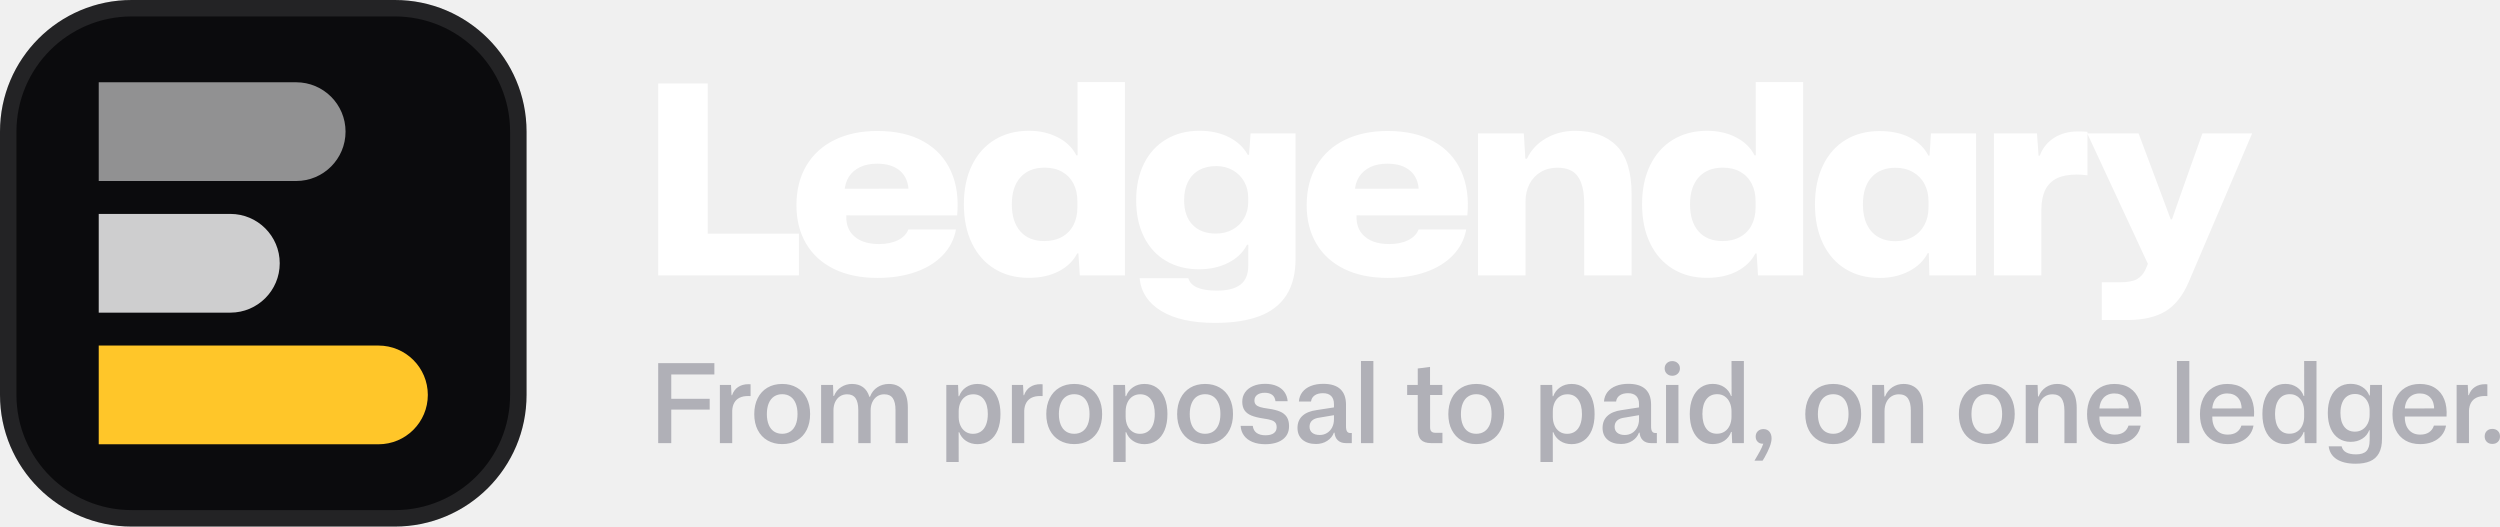
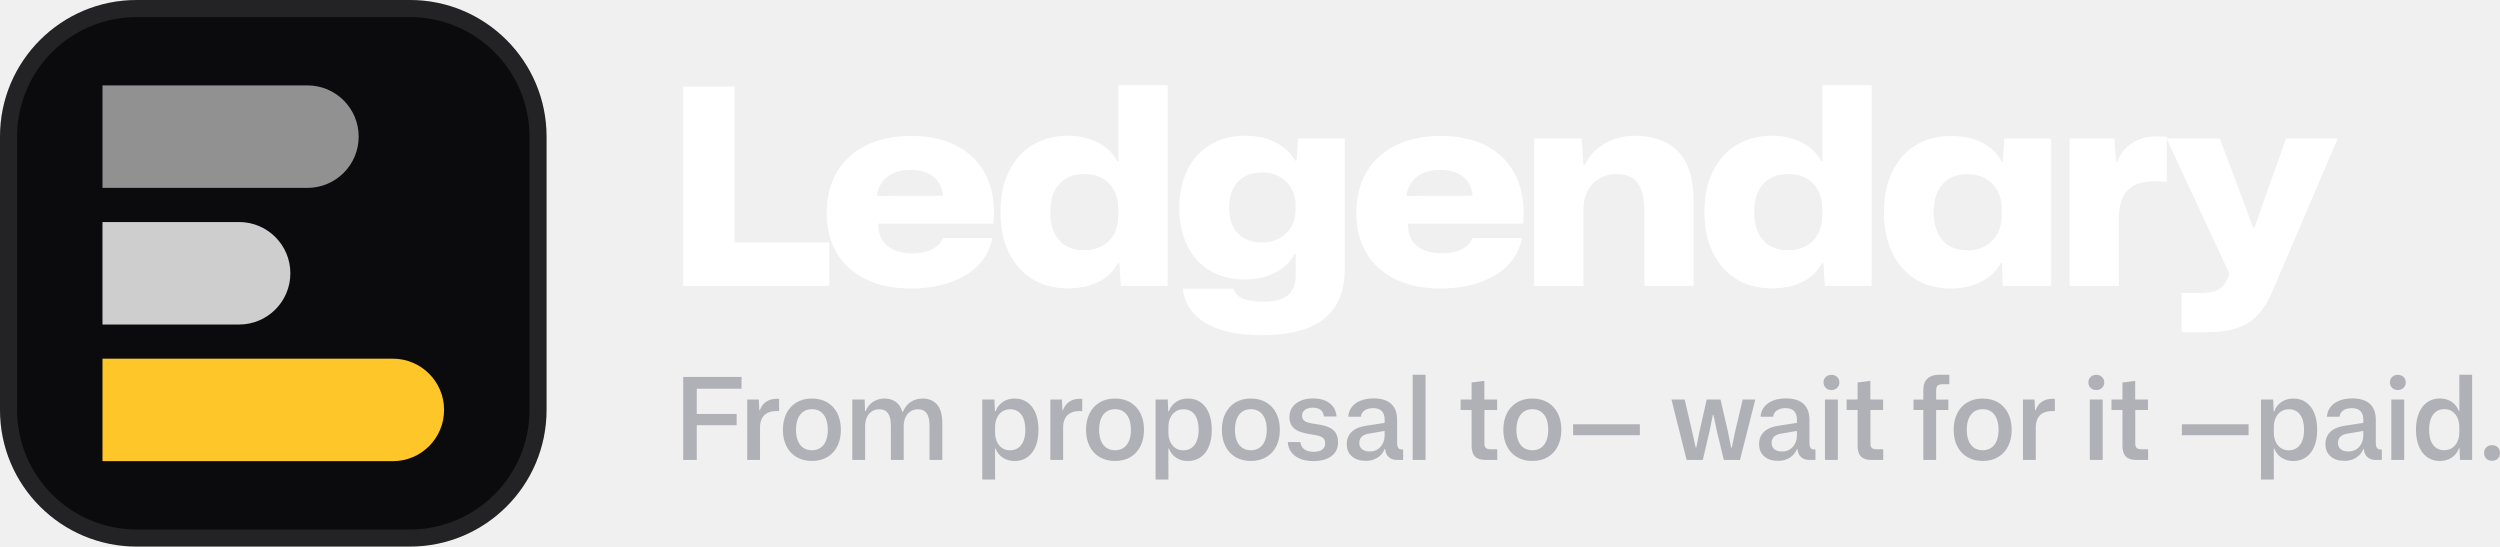
- <svg xmlns="http://www.w3.org/2000/svg" viewBox="0 0 341.844 72" width="341.844" height="72" role="img" aria-label="Ledgendary. From proposal to paid, on one ledger.">
+ <svg xmlns="http://www.w3.org/2000/svg" viewBox="0 0 329.334 72" width="329.334" height="72" role="img" aria-label="Ledgendary. From proposal to— wait for it —paid.">
  <rect x="0" y="0" width="72" height="72" rx="18" fill="#0b0b0d" />
  <rect x="1.125" y="1.125" width="69.75" height="69.75" rx="16.875" fill="none" stroke="rgba(255,255,255,0.1)" stroke-width="2.25" />
  <path d="M13.5 11.25H40.5A6.75 6.75 0 0 1 40.5 24.75H13.5H13.5V11.25Z" fill="#ffffff" opacity="0.55" />
  <path d="M13.5 29.25H31.5A6.75 6.75 0 0 1 31.5 42.75H13.5H13.5V29.25Z" fill="#ffffff" opacity="0.8" />
  <path d="M13.5 47.25H51.75A6.75 6.75 0 0 1 51.75 60.75H13.5H13.5V47.25Z" fill="#ffc629" />
  <path transform="translate(87.963 37.654) scale(0.036)" fill="#ffffff" d="M56.572 -729.0H244.789V-123.262L210.67 -158.371H591.07V0.0H56.572ZM581.692 -265.912Q581.692 -353.534 619.569 -417.153Q657.446 -480.773 726.876 -514.631Q796.306 -548.488 889.243 -548.488Q993.665 -548.488 1064.777 -508.409Q1135.888 -468.331 1168.47 -395.863Q1201.052 -323.394 1191.945 -227.81L689.562 -227.949L775.346 -259.234Q760.821 -191.918 794.13 -155.43Q827.44 -118.942 895.251 -118.942Q937.412 -118.942 967.129 -133.678Q996.845 -148.414 1006.777 -174.46H1187.713Q1177.053 -117.185 1136.591 -75.644Q1096.13 -34.104 1032.569 -12.235Q969.009 9.635 889.263 9.635Q793.345 9.635 723.898 -24.565Q654.452 -58.765 618.072 -121.091Q581.692 -183.416 581.692 -265.912ZM755.807 -328.995 1017.785 -329.411 1007.667 -318.006Q1007.159 -368.499 975.955 -396.378Q944.752 -424.258 887.896 -424.258Q850.813 -424.258 823.424 -411.246Q796.036 -398.235 780.718 -374.178Q765.4 -350.121 764.386 -317.454ZM1217.61 -269.973Q1217.61 -355.244 1248.307 -418.253Q1279.004 -481.263 1334.871 -515.232Q1390.739 -549.2 1464.656 -549.2Q1525.894 -549.2 1574.347 -524.368Q1622.8 -499.536 1644.804 -455.984H1649.549L1649.262 -734.203H1829.485V0.0H1657.965L1652.715 -83.343H1648.064Q1625.659 -40.267 1577.921 -15.451Q1530.183 9.365 1463.622 9.365Q1390.225 9.365 1334.614 -24.604Q1279.004 -58.573 1248.307 -121.668Q1217.61 -184.764 1217.61 -269.973ZM1648.731 -257.449V-281.955Q1648.731 -319.677 1633.925 -348.404Q1619.118 -377.131 1591.149 -393.161Q1563.18 -409.192 1524.681 -409.192Q1465.504 -409.192 1432.616 -372.564Q1399.728 -335.937 1399.728 -269.973Q1399.728 -204.214 1431.966 -167.266Q1464.203 -130.319 1523.306 -130.319Q1561.755 -130.319 1590.287 -146.168Q1618.82 -162.018 1633.776 -190.872Q1648.731 -219.726 1648.731 -257.449ZM1884.994 10.688H2070.086Q2077.022 34.454 2104.18 46.215Q2131.338 57.977 2178.377 57.977Q2238.775 57.977 2268.256 35.075Q2297.736 12.173 2297.736 -36.554L2298.023 -116.305H2293.138Q2270.61 -72.436 2221.81 -47.765Q2173.01 -23.095 2110.879 -23.095Q2039.605 -23.095 1985.356 -55.047Q1931.107 -86.999 1901.585 -146.283Q1872.062 -205.566 1872.062 -285.315Q1872.062 -365.29 1902.015 -425.025Q1931.968 -484.76 1986.574 -517.011Q2041.18 -549.262 2112.568 -549.262Q2175.619 -549.262 2223.771 -525.235Q2271.922 -501.209 2295.903 -457.98H2300.799L2306.605 -539.372H2477.429V-62.853Q2477.429 20.778 2442.837 74.85Q2408.245 128.921 2340.591 154.731Q2272.937 180.54 2171.533 180.54Q2042.372 180.54 1967.865 135.576Q1893.358 90.612 1884.994 10.688ZM2297.581 -278.138V-295.154Q2297.581 -329.008 2282.172 -356.304Q2266.762 -383.601 2239.093 -399.366Q2211.423 -415.131 2176.274 -415.131Q2138.451 -415.131 2111.051 -399.831Q2083.651 -384.53 2068.916 -355.45Q2054.18 -326.369 2054.18 -285.845Q2054.18 -225.455 2086.167 -192.112Q2118.153 -158.768 2174.672 -158.768Q2210.565 -158.768 2238.5 -174.23Q2266.436 -189.691 2282.009 -216.942Q2297.581 -244.193 2297.581 -278.138ZM2519.692 -265.912Q2519.692 -353.534 2557.569 -417.153Q2595.446 -480.773 2664.876 -514.631Q2734.306 -548.488 2827.243 -548.488Q2931.665 -548.488 3002.777 -508.409Q3073.888 -468.331 3106.47 -395.863Q3139.052 -323.394 3129.945 -227.81L2627.562 -227.949L2713.346 -259.234Q2698.821 -191.918 2732.13 -155.43Q2765.44 -118.942 2833.251 -118.942Q2875.412 -118.942 2905.129 -133.678Q2934.845 -148.414 2944.777 -174.46H3125.713Q3115.053 -117.185 3074.591 -75.644Q3034.13 -34.104 2970.569 -12.235Q2907.009 9.635 2827.263 9.635Q2731.345 9.635 2661.898 -24.565Q2592.452 -58.765 2556.072 -121.091Q2519.692 -183.416 2519.692 -265.912ZM2693.807 -328.995 2955.785 -329.411 2945.667 -318.006Q2945.159 -368.499 2913.955 -396.378Q2882.752 -424.258 2825.896 -424.258Q2788.813 -424.258 2761.424 -411.246Q2734.036 -398.235 2718.718 -374.178Q2703.4 -350.121 2702.386 -317.454ZM3170.534 -539.372H3344.415L3350.327 -443.089H3356.312Q3379.791 -492.653 3429.111 -520.841Q3478.431 -549.029 3538.864 -549.029Q3640.586 -549.029 3697.234 -491.661Q3753.882 -434.294 3753.882 -307.567V0.0H3573.719V-272.502Q3573.719 -340.963 3550.192 -374.978Q3526.665 -408.993 3471.965 -408.993Q3436.303 -408.993 3408.666 -392.55Q3381.029 -376.107 3365.949 -346.884Q3350.869 -317.661 3350.869 -279.868V0.0H3170.534ZM3793.61 -269.973Q3793.61 -355.244 3824.307 -418.253Q3855.004 -481.263 3910.871 -515.232Q3966.739 -549.2 4040.656 -549.2Q4101.894 -549.2 4150.347 -524.368Q4198.8 -499.536 4220.804 -455.984H4225.549L4225.262 -734.203H4405.485V0.0H4233.965L4228.715 -83.343H4224.064Q4201.659 -40.267 4153.921 -15.451Q4106.183 9.365 4039.622 9.365Q3966.225 9.365 3910.614 -24.604Q3855.004 -58.573 3824.307 -121.668Q3793.61 -184.764 3793.61 -269.973ZM4224.731 -257.449V-281.955Q4224.731 -319.677 4209.925 -348.404Q4195.118 -377.131 4167.149 -393.161Q4139.18 -409.192 4100.681 -409.192Q4041.504 -409.192 4008.616 -372.564Q3975.728 -335.937 3975.728 -269.973Q3975.728 -204.214 4007.966 -167.266Q4040.203 -130.319 4099.306 -130.319Q4137.755 -130.319 4166.287 -146.168Q4194.82 -162.018 4209.776 -190.872Q4224.731 -219.726 4224.731 -257.449ZM4450.287 -269.245Q4450.287 -354.512 4480.808 -417.732Q4511.329 -480.952 4566.732 -514.546Q4622.134 -548.14 4695.786 -548.14Q4763.642 -548.14 4811.31 -523.255Q4858.978 -498.37 4881.193 -454.847H4885.363L4890.896 -539.372H5062.162V0.0H4884.808L4882.729 -84.485H4878.584Q4855.929 -40.625 4806.734 -15.429Q4757.54 9.767 4696.028 9.767Q4621.939 9.767 4566.583 -24.051Q4511.227 -57.868 4480.757 -121.005Q4450.287 -184.142 4450.287 -269.245ZM4881.552 -257.844V-281.605Q4881.552 -318.304 4866.432 -346.982Q4851.313 -375.66 4822.617 -392.161Q4793.921 -408.662 4756.098 -408.662Q4697.855 -408.662 4665.13 -372.508Q4632.405 -336.354 4632.405 -269.241Q4632.405 -225.401 4647.266 -194.021Q4662.127 -162.642 4689.879 -146.207Q4717.632 -129.773 4755.337 -129.773Q4793.378 -129.773 4822.23 -146.408Q4851.083 -163.043 4866.317 -192.026Q4881.552 -221.008 4881.552 -257.844ZM5129.989 -539.372H5293.58L5299.619 -454.607H5304.039Q5320.785 -498.475 5358.883 -522.595Q5396.981 -546.715 5449.262 -546.715Q5472.72 -546.715 5485.389 -545.324V-379.988Q5462.105 -382.97 5445.058 -382.97Q5399.385 -382.97 5370.022 -369.085Q5340.658 -355.199 5325.764 -325.919Q5310.87 -296.64 5310.184 -251.209V0.0H5129.989ZM5539.807 26.153H5610.933Q5651.897 26.153 5673.363 14.308Q5694.829 2.463 5706.39 -23.649L5723.348 -64.003V-25.419L5484.441 -539.372H5679.446L5765.735 -308.868L5801.567 -212.781H5806.371L5839.927 -308.868L5921.881 -539.372H6110.92L5870.388 24.034Q5836.456 103.532 5781.321 136.567Q5726.187 169.601 5636.381 169.601H5539.807Z" />
-   <path transform="translate(88.854 60.59) scale(0.015)" fill="#b0b0b7" d="M76.41 -729.0H588.564V-625.542H174.577L195.595 -646.958V0.0H76.41ZM162.04 -403.841H545.928V-305.351H162.04ZM638.616 -530.392H740.231L744.92 -436.552H749.634Q766.31 -485.712 805.186 -511.378Q844.062 -537.045 897.41 -537.045Q908.012 -537.045 918.661 -536.366V-428.574Q907.02 -429.253 895.93 -429.253Q849.727 -429.253 818.377 -413.733Q787.027 -398.213 770.109 -368.426Q753.191 -338.638 751.175 -295.953V0.0H638.616ZM952.081 -264.44Q952.081 -346.241 982.842 -408.317Q1013.603 -470.392 1071.197 -504.888Q1128.791 -539.384 1206.937 -539.384Q1282.6 -539.384 1340.268 -506.132Q1397.936 -472.88 1429.602 -410.731Q1461.268 -348.581 1461.268 -264.944Q1461.268 -183.472 1430.594 -121.484Q1399.92 -59.496 1342.414 -25.252Q1284.907 8.992 1206.937 8.992Q1131.099 8.992 1073.343 -24.26Q1015.587 -57.512 983.834 -119.41Q952.081 -181.308 952.081 -264.44ZM1346.385 -264.944Q1346.385 -322.369 1329.396 -363.212Q1312.407 -404.056 1280.934 -424.955Q1249.462 -445.855 1206.937 -445.855Q1164.263 -445.855 1132.777 -425.043Q1101.292 -404.231 1084.127 -363.223Q1066.963 -322.215 1066.963 -264.44Q1066.963 -207.52 1084.04 -166.928Q1101.117 -126.336 1132.35 -105.689Q1163.584 -85.042 1206.433 -85.042Q1249.112 -85.042 1280.584 -105.601Q1312.056 -126.161 1329.221 -166.753Q1346.385 -207.345 1346.385 -264.944ZM1561.582 -530.392H1670.157L1673.342 -429.851H1679.213Q1699.473 -482.109 1744.306 -510.746Q1789.139 -539.384 1843.276 -539.384Q1902.892 -539.384 1943.228 -510.168Q1983.565 -480.952 2001.446 -422.365H2006.993Q2027.966 -478.636 2074.304 -509.01Q2120.642 -539.384 2179.907 -539.384Q2258.687 -539.384 2305.327 -487.025Q2351.966 -434.665 2351.966 -323.275V0.0H2239.731V-300.285Q2239.731 -373.924 2215.008 -409.463Q2190.285 -445.001 2137.03 -445.001Q2100.024 -445.001 2071.882 -425.925Q2043.74 -406.85 2028.32 -373.444Q2012.899 -340.038 2012.899 -298.637V0.0H1900.314V-300.285Q1900.314 -373.749 1875.515 -409.375Q1850.715 -445.001 1798.293 -445.001Q1760.963 -445.001 1732.734 -426.09Q1704.504 -407.178 1689.322 -373.772Q1674.141 -340.366 1674.141 -298.637V0.0H1561.582ZM2702.877 -530.392H2809.963L2813.968 -427.812H2819.86Q2838.199 -478.594 2882.596 -508.989Q2926.992 -539.384 2987.281 -539.384Q3050.681 -539.384 3097.943 -506.561Q3145.205 -473.737 3170.838 -411.835Q3196.471 -349.933 3196.471 -264.944Q3196.471 -179.451 3170.838 -117.801Q3145.205 -56.151 3097.943 -23.328Q3050.681 9.496 2987.173 9.496Q2926.82 9.496 2882.628 -20.13Q2838.437 -49.756 2820.404 -99.676H2815.292L2815.616 171.933H2702.877ZM3081.245 -264.944Q3081.245 -349.984 3046.383 -397.524Q3011.522 -445.064 2948.277 -445.064Q2907.523 -445.064 2877.437 -424.584Q2847.351 -404.104 2831.484 -368.686Q2815.616 -333.268 2815.616 -289.549V-239.663Q2815.616 -195.944 2831.239 -160.774Q2846.862 -125.604 2876.457 -105.124Q2906.053 -84.644 2945.722 -84.644Q2988.337 -84.644 3018.768 -105.944Q3049.198 -127.244 3065.221 -168.016Q3081.245 -208.788 3081.245 -264.944ZM3300.616 -530.392H3402.231L3406.92 -436.552H3411.634Q3428.31 -485.712 3467.186 -511.378Q3506.062 -537.045 3559.41 -537.045Q3570.012 -537.045 3580.661 -536.366V-428.574Q3569.02 -429.253 3557.93 -429.253Q3511.727 -429.253 3480.377 -413.733Q3449.027 -398.213 3432.109 -368.426Q3415.191 -338.638 3413.175 -295.953V0.0H3300.616ZM3614.081 -264.44Q3614.081 -346.241 3644.842 -408.317Q3675.603 -470.392 3733.197 -504.888Q3790.791 -539.384 3868.937 -539.384Q3944.6 -539.384 4002.268 -506.132Q4059.936 -472.88 4091.602 -410.731Q4123.268 -348.581 4123.268 -264.944Q4123.268 -183.472 4092.594 -121.484Q4061.92 -59.496 4004.414 -25.252Q3946.907 8.992 3868.937 8.992Q3793.099 8.992 3735.343 -24.26Q3677.587 -57.512 3645.834 -119.41Q3614.081 -181.308 3614.081 -264.44ZM4008.385 -264.944Q4008.385 -322.369 3991.396 -363.212Q3974.407 -404.056 3942.934 -424.955Q3911.462 -445.855 3868.937 -445.855Q3826.263 -445.855 3794.777 -425.043Q3763.292 -404.231 3746.127 -363.223Q3728.963 -322.215 3728.963 -264.44Q3728.963 -207.52 3746.04 -166.928Q3763.117 -126.336 3794.35 -105.689Q3825.584 -85.042 3868.433 -85.042Q3911.112 -85.042 3942.584 -105.601Q3974.056 -126.161 3991.221 -166.753Q4008.385 -207.345 4008.385 -264.944ZM4224.877 -530.392H4331.963L4335.968 -427.812H4341.86Q4360.199 -478.594 4404.596 -508.989Q4448.992 -539.384 4509.281 -539.384Q4572.681 -539.384 4619.943 -506.561Q4667.205 -473.737 4692.838 -411.835Q4718.471 -349.933 4718.471 -264.944Q4718.471 -179.451 4692.838 -117.801Q4667.205 -56.151 4619.943 -23.328Q4572.681 9.496 4509.173 9.496Q4448.82 9.496 4404.628 -20.13Q4360.437 -49.756 4342.404 -99.676H4337.292L4337.616 171.933H4224.877ZM4603.245 -264.944Q4603.245 -349.984 4568.383 -397.524Q4533.522 -445.064 4470.277 -445.064Q4429.523 -445.064 4399.437 -424.584Q4369.351 -404.104 4353.484 -368.686Q4337.616 -333.268 4337.616 -289.549V-239.663Q4337.616 -195.944 4353.239 -160.774Q4368.862 -125.604 4398.457 -105.124Q4428.053 -84.644 4467.722 -84.644Q4510.337 -84.644 4540.768 -105.944Q4571.198 -127.244 4587.221 -168.016Q4603.245 -208.788 4603.245 -264.944ZM4807.081 -264.44Q4807.081 -346.241 4837.842 -408.317Q4868.603 -470.392 4926.197 -504.888Q4983.791 -539.384 5061.937 -539.384Q5137.6 -539.384 5195.268 -506.132Q5252.936 -472.88 5284.602 -410.731Q5316.268 -348.581 5316.268 -264.944Q5316.268 -183.472 5285.594 -121.484Q5254.92 -59.496 5197.414 -25.252Q5139.907 8.992 5061.937 8.992Q4986.099 8.992 4928.343 -24.26Q4870.587 -57.512 4838.834 -119.41Q4807.081 -181.308 4807.081 -264.44ZM5201.385 -264.944Q5201.385 -322.369 5184.396 -363.212Q5167.407 -404.056 5135.934 -424.955Q5104.462 -445.855 5061.937 -445.855Q5019.263 -445.855 4987.777 -425.043Q4956.292 -404.231 4939.127 -363.223Q4921.963 -322.215 4921.963 -264.44Q4921.963 -207.52 4939.04 -166.928Q4956.117 -126.336 4987.35 -105.689Q5018.584 -85.042 5061.433 -85.042Q5104.112 -85.042 5135.584 -105.601Q5167.056 -126.161 5184.221 -166.753Q5201.385 -207.345 5201.385 -264.944ZM5385.802 -157.286H5496.379Q5502.029 -113.318 5532.338 -92.367Q5562.647 -71.416 5612.44 -71.416Q5661.681 -71.416 5687.903 -90.577Q5714.124 -109.737 5714.124 -144.4Q5714.124 -170.496 5702.746 -185.468Q5691.369 -200.441 5667.195 -208.803Q5643.021 -217.165 5596.186 -223.849Q5526.836 -234.016 5484.827 -250.996Q5442.818 -267.976 5421.726 -298.536Q5400.635 -329.096 5400.635 -378.056Q5400.635 -426.525 5426.616 -463.238Q5452.598 -499.952 5499.823 -520.172Q5547.048 -540.392 5609.047 -540.392Q5669.076 -540.392 5714.135 -521.148Q5759.193 -501.904 5784.751 -466.212Q5810.31 -430.52 5814.445 -381.788H5703.39Q5698.735 -421.067 5673.601 -440.021Q5648.467 -458.976 5605.541 -458.976Q5562.438 -458.976 5537.044 -440.06Q5511.65 -421.143 5511.65 -388.504Q5511.65 -364.928 5524.198 -350.876Q5536.746 -336.825 5563.248 -328.635Q5589.751 -320.445 5639.382 -313.915Q5704.885 -304.591 5745.231 -287.36Q5785.577 -270.13 5806.439 -238.146Q5827.301 -206.161 5827.301 -154.345Q5827.301 -76.57 5769.207 -33.285Q5711.113 10.0 5609.44 10.0Q5543.244 10.0 5493.75 -10.496Q5444.255 -30.992 5416.438 -68.848Q5388.622 -106.703 5385.802 -157.286ZM5904.144 -138.371Q5904.144 -206.884 5948.719 -248.236Q5993.293 -289.587 6078.299 -301.021L6247.008 -327.098V-256.477L6107.704 -232.817Q6061.62 -227.567 6037.812 -206.481Q6014.004 -185.394 6014.004 -149.002Q6014.004 -113.681 6038.699 -93.909Q6063.394 -74.137 6107.039 -74.137Q6143.695 -74.137 6173.348 -92.296Q6203.001 -110.455 6219.769 -143.05Q6236.537 -175.644 6236.537 -217.711V-355.709Q6236.537 -404.003 6211.018 -429.525Q6185.5 -455.047 6136.019 -455.047Q6089.297 -455.047 6060.699 -435.04Q6032.101 -415.033 6027.475 -379.208H5917.041Q5920.511 -428.72 5948.646 -465.058Q5976.781 -501.395 6025.751 -520.894Q6074.722 -540.392 6139.382 -540.392Q6242.599 -540.392 6294.478 -492.258Q6346.357 -444.123 6346.357 -350.921V-151.754Q6346.357 -120.548 6356.042 -106.23Q6365.726 -91.911 6386.125 -91.911H6399.153V0.0H6345.07Q6299.569 0.0 6272.215 -25.371Q6244.861 -50.743 6241.683 -95.133H6235.786Q6219.489 -49.477 6175.354 -20.735Q6131.218 8.008 6073.462 8.008Q5994.749 8.008 5949.447 -31.179Q5904.144 -70.366 5904.144 -138.371ZM6482.864 -748.577H6595.926V0.0H6482.864ZM7000.429 -124.281V-438.375H6903.926V-530.392H7000.39V-680.269L7112.291 -694.464V-530.392H7224.495V-438.375H7112.795V-144.153Q7112.795 -117.097 7125.192 -105.565Q7137.589 -94.034 7162.446 -94.034H7225.503V0.0H7121.766Q7059.877 0.0 7030.153 -29.948Q7000.429 -59.896 7000.429 -124.281ZM7279.081 -264.44Q7279.081 -346.241 7309.842 -408.317Q7340.603 -470.392 7398.197 -504.888Q7455.791 -539.384 7533.937 -539.384Q7609.6 -539.384 7667.268 -506.132Q7724.936 -472.88 7756.602 -410.731Q7788.268 -348.581 7788.268 -264.944Q7788.268 -183.472 7757.594 -121.484Q7726.92 -59.496 7669.414 -25.252Q7611.907 8.992 7533.937 8.992Q7458.099 8.992 7400.343 -24.26Q7342.587 -57.512 7310.834 -119.41Q7279.081 -181.308 7279.081 -264.44ZM7673.385 -264.944Q7673.385 -322.369 7656.396 -363.212Q7639.407 -404.056 7607.934 -424.955Q7576.462 -445.855 7533.937 -445.855Q7491.263 -445.855 7459.777 -425.043Q7428.292 -404.231 7411.127 -363.223Q7393.963 -322.215 7393.963 -264.44Q7393.963 -207.52 7411.04 -166.928Q7428.117 -126.336 7459.35 -105.689Q7490.584 -85.042 7533.433 -85.042Q7576.112 -85.042 7607.584 -105.601Q7639.056 -126.161 7656.221 -166.753Q7673.385 -207.345 7673.385 -264.944ZM8118.877 -530.392H8225.963L8229.968 -427.812H8235.86Q8254.199 -478.594 8298.596 -508.989Q8342.992 -539.384 8403.281 -539.384Q8466.681 -539.384 8513.943 -506.561Q8561.205 -473.737 8586.838 -411.835Q8612.471 -349.933 8612.471 -264.944Q8612.471 -179.451 8586.838 -117.801Q8561.205 -56.151 8513.943 -23.328Q8466.681 9.496 8403.173 9.496Q8342.82 9.496 8298.628 -20.13Q8254.437 -49.756 8236.404 -99.676H8231.292L8231.616 171.933H8118.877ZM8497.245 -264.944Q8497.245 -349.984 8462.383 -397.524Q8427.522 -445.064 8364.277 -445.064Q8323.523 -445.064 8293.437 -424.584Q8263.351 -404.104 8247.484 -368.686Q8231.616 -333.268 8231.616 -289.549V-239.663Q8231.616 -195.944 8247.239 -160.774Q8262.862 -125.604 8292.457 -105.124Q8322.053 -84.644 8361.722 -84.644Q8404.337 -84.644 8434.768 -105.944Q8465.198 -127.244 8481.221 -168.016Q8497.245 -208.788 8497.245 -264.944ZM8685.144 -138.371Q8685.144 -206.884 8729.719 -248.236Q8774.293 -289.587 8859.299 -301.021L9028.008 -327.098V-256.477L8888.704 -232.817Q8842.62 -227.567 8818.812 -206.481Q8795.004 -185.394 8795.004 -149.002Q8795.004 -113.681 8819.699 -93.909Q8844.394 -74.137 8888.039 -74.137Q8924.695 -74.137 8954.348 -92.296Q8984.001 -110.455 9000.769 -143.05Q9017.537 -175.644 9017.537 -217.711V-355.709Q9017.537 -404.003 8992.018 -429.525Q8966.5 -455.047 8917.019 -455.047Q8870.297 -455.047 8841.699 -435.04Q8813.101 -415.033 8808.475 -379.208H8698.041Q8701.511 -428.72 8729.646 -465.058Q8757.781 -501.395 8806.751 -520.894Q8855.722 -540.392 8920.382 -540.392Q9023.599 -540.392 9075.478 -492.258Q9127.357 -444.123 9127.357 -350.921V-151.754Q9127.357 -120.548 9137.042 -106.23Q9146.726 -91.911 9167.125 -91.911H9180.153V0.0H9126.07Q9080.569 0.0 9053.215 -25.371Q9025.861 -50.743 9022.683 -95.133H9016.786Q9000.489 -49.477 8956.354 -20.735Q8912.218 8.008 8854.462 8.008Q8775.749 8.008 8730.447 -31.179Q8685.144 -70.366 8685.144 -138.371ZM9263.582 -530.392H9376.793V0.0H9263.582ZM9251.166 -681.101Q9251.166 -709.957 9270.801 -728.828Q9290.436 -747.7 9320.174 -747.7Q9350.643 -747.7 9370.506 -728.828Q9390.368 -709.957 9390.368 -681.101Q9390.368 -651.903 9370.506 -632.879Q9350.643 -613.855 9320.241 -613.855Q9290.375 -613.855 9270.771 -632.879Q9251.166 -651.903 9251.166 -681.101ZM9480.054 -265.448Q9480.054 -350.424 9505.946 -412.16Q9531.838 -473.896 9579.186 -506.892Q9626.534 -539.888 9689.323 -539.888Q9749.837 -539.888 9794.301 -509.918Q9838.766 -479.947 9856.065 -429.165H9861.234L9860.586 -748.577H9973.325V0.0H9866.562L9862.406 -102.063H9856.838Q9838.918 -50.936 9794.377 -20.972Q9749.837 8.992 9689.323 8.992Q9626.534 8.992 9579.186 -24.004Q9531.838 -57.0 9505.946 -118.988Q9480.054 -180.976 9480.054 -265.448ZM9860.586 -241.9V-288.456Q9860.586 -332.519 9845.013 -368.463Q9829.44 -404.406 9799.878 -425.239Q9770.316 -446.072 9730.227 -446.072Q9665.928 -446.072 9630.605 -398.446Q9595.281 -350.82 9595.281 -265.448Q9595.281 -180.904 9629.69 -133.278Q9664.099 -85.652 9727.825 -85.652Q9768.828 -85.652 9798.886 -106.062Q9828.944 -126.472 9844.765 -162.154Q9860.586 -197.836 9860.586 -241.9ZM10098.14 111.97Q10121.157 73.181 10136.796 39.165Q10152.436 5.15 10154.383 -14.041L10169.688 -3.393Q10166.696 -1.21 10162.879 0.979Q10152.391 5.498 10143.869 5.498Q10116.184 5.498 10098.503 -12.85Q10080.821 -31.199 10080.821 -59.586Q10080.821 -89.668 10100.74 -108.85Q10120.659 -128.033 10151.889 -128.033Q10185.451 -128.033 10205.547 -104.767Q10225.644 -81.5 10225.644 -42.766Q10225.644 -10.286 10208.615 33.907Q10191.586 78.1 10162.305 129.975Q10153.101 145.325 10143.819 160.04H10070.026Q10078.817 145.164 10083.911 136.091Q10089.004 127.017 10098.14 111.97ZM10533.081 -264.44Q10533.081 -346.241 10563.842 -408.317Q10594.603 -470.392 10652.197 -504.888Q10709.791 -539.384 10787.937 -539.384Q10863.6 -539.384 10921.268 -506.132Q10978.936 -472.88 11010.602 -410.731Q11042.268 -348.581 11042.268 -264.944Q11042.268 -183.472 11011.594 -121.484Q10980.92 -59.496 10923.414 -25.252Q10865.907 8.992 10787.937 8.992Q10712.099 8.992 10654.343 -24.26Q10596.587 -57.512 10564.834 -119.41Q10533.081 -181.308 10533.081 -264.44ZM10927.385 -264.944Q10927.385 -322.369 10910.396 -363.212Q10893.407 -404.056 10861.934 -424.955Q10830.462 -445.855 10787.937 -445.855Q10745.263 -445.855 10713.777 -425.043Q10682.292 -404.231 10665.127 -363.223Q10647.963 -322.215 10647.963 -264.44Q10647.963 -207.52 10665.04 -166.928Q10682.117 -126.336 10713.35 -105.689Q10744.584 -85.042 10787.433 -85.042Q10830.112 -85.042 10861.584 -105.601Q10893.056 -126.161 10910.221 -166.753Q10927.385 -207.345 10927.385 -264.944ZM11142.582 -530.392H11250.989L11254.498 -425.133H11260.369Q11281.786 -479.74 11327.047 -509.562Q11372.308 -539.384 11428.421 -539.384Q11511.449 -539.384 11559.404 -485.117Q11607.359 -430.85 11607.359 -317.684V0.0H11495.278V-293.723Q11495.278 -371.136 11468.859 -408.068Q11442.439 -445.001 11386.379 -445.001Q11347.756 -445.001 11317.946 -425.594Q11288.135 -406.187 11271.802 -371.465Q11255.469 -336.744 11255.469 -292.075V0.0H11142.582ZM11933.081 -264.44Q11933.081 -346.241 11963.842 -408.317Q11994.603 -470.392 12052.197 -504.888Q12109.791 -539.384 12187.937 -539.384Q12263.6 -539.384 12321.268 -506.132Q12378.936 -472.88 12410.602 -410.731Q12442.268 -348.581 12442.268 -264.944Q12442.268 -183.472 12411.594 -121.484Q12380.92 -59.496 12323.414 -25.252Q12265.907 8.992 12187.937 8.992Q12112.099 8.992 12054.343 -24.26Q11996.587 -57.512 11964.834 -119.41Q11933.081 -181.308 11933.081 -264.44ZM12327.385 -264.944Q12327.385 -322.369 12310.396 -363.212Q12293.407 -404.056 12261.934 -424.955Q12230.462 -445.855 12187.937 -445.855Q12145.263 -445.855 12113.777 -425.043Q12082.292 -404.231 12065.127 -363.223Q12047.963 -322.215 12047.963 -264.44Q12047.963 -207.52 12065.04 -166.928Q12082.117 -126.336 12113.35 -105.689Q12144.584 -85.042 12187.433 -85.042Q12230.112 -85.042 12261.584 -105.601Q12293.056 -126.161 12310.221 -166.753Q12327.385 -207.345 12327.385 -264.944ZM12542.582 -530.392H12650.989L12654.498 -425.133H12660.369Q12681.786 -479.74 12727.047 -509.562Q12772.308 -539.384 12828.421 -539.384Q12911.449 -539.384 12959.404 -485.117Q13007.359 -430.85 13007.359 -317.684V0.0H12895.278V-293.723Q12895.278 -371.136 12868.859 -408.068Q12842.439 -445.001 12786.379 -445.001Q12747.756 -445.001 12717.946 -425.594Q12688.135 -406.187 12671.802 -371.465Q12655.469 -336.744 12655.469 -292.075V0.0H12542.582ZM13101.776 -262.296Q13101.776 -346.359 13132.058 -408.783Q13162.339 -471.207 13218.641 -505.254Q13274.943 -539.3 13350.829 -539.3Q13434.477 -539.3 13491.515 -501.914Q13548.553 -464.529 13574.61 -397.291Q13600.668 -330.053 13594.63 -242.084L13171.824 -242.353L13213.843 -253.189Q13211.487 -168.693 13249.391 -123.106Q13287.294 -77.52 13354.664 -77.52Q13404.117 -77.52 13435.559 -98.998Q13467.002 -120.476 13479.555 -159.626H13590.146Q13580.802 -107.543 13548.873 -69.471Q13516.945 -31.399 13467.007 -11.096Q13417.069 9.208 13354.664 9.208Q13275.836 9.208 13218.796 -24.41Q13161.756 -58.028 13131.766 -119.352Q13101.776 -180.676 13101.776 -262.296ZM13203.419 -315.595 13492.924 -316.401 13482.213 -303.068Q13483.219 -375.431 13447.514 -414.105Q13411.808 -452.78 13350.196 -452.78Q13309.944 -452.78 13279.462 -435.024Q13248.981 -417.267 13231.923 -383.743Q13214.866 -350.219 13213.514 -304.036ZM13920.864 -748.577H14033.926V0.0H13920.864ZM14130.776 -262.296Q14130.776 -346.359 14161.058 -408.783Q14191.339 -471.207 14247.641 -505.254Q14303.943 -539.3 14379.829 -539.3Q14463.477 -539.3 14520.515 -501.914Q14577.553 -464.529 14603.61 -397.291Q14629.668 -330.053 14623.63 -242.084L14200.824 -242.353L14242.843 -253.189Q14240.487 -168.693 14278.391 -123.106Q14316.294 -77.52 14383.664 -77.52Q14433.117 -77.52 14464.559 -98.998Q14496.002 -120.476 14508.555 -159.626H14619.146Q14609.802 -107.543 14577.873 -69.471Q14545.945 -31.399 14496.007 -11.096Q14446.069 9.208 14383.664 9.208Q14304.836 9.208 14247.796 -24.41Q14190.756 -58.028 14160.766 -119.352Q14130.776 -180.676 14130.776 -262.296ZM14232.419 -315.595 14521.924 -316.401 14511.213 -303.068Q14512.219 -375.431 14476.514 -414.105Q14440.808 -452.78 14379.196 -452.78Q14338.944 -452.78 14308.462 -435.024Q14277.981 -417.267 14260.923 -383.743Q14243.866 -350.219 14242.514 -304.036ZM14700.054 -265.448Q14700.054 -350.424 14725.946 -412.16Q14751.838 -473.896 14799.186 -506.892Q14846.534 -539.888 14909.323 -539.888Q14969.837 -539.888 15014.301 -509.918Q15058.766 -479.947 15076.065 -429.165H15081.234L15080.586 -748.577H15193.325V0.0H15086.562L15082.406 -102.063H15076.838Q15058.918 -50.936 15014.377 -20.972Q14969.837 8.992 14909.323 8.992Q14846.534 8.992 14799.186 -24.004Q14751.838 -57.0 14725.946 -118.988Q14700.054 -180.976 14700.054 -265.448ZM15080.586 -241.9V-288.456Q15080.586 -332.519 15065.013 -368.463Q15049.44 -404.406 15019.878 -425.239Q14990.316 -446.072 14950.227 -446.072Q14885.928 -446.072 14850.605 -398.446Q14815.281 -350.82 14815.281 -265.448Q14815.281 -180.904 14849.69 -133.278Q14884.099 -85.652 14947.825 -85.652Q14988.828 -85.652 15018.886 -106.062Q15048.944 -126.472 15064.765 -162.154Q15080.586 -197.836 15080.586 -241.9ZM15304.311 29.422H15422.459Q15430.698 66.054 15463.64 84.348Q15496.582 102.641 15553.311 102.641Q15619.182 102.641 15648.418 72.254Q15677.654 41.866 15677.654 -25.11L15678.302 -116.911H15673.412Q15655.333 -68.593 15610.219 -40.027Q15565.105 -11.461 15504.453 -11.461Q15442.064 -11.461 15394.934 -42.962Q15347.804 -74.464 15322.031 -133.875Q15296.257 -193.286 15296.257 -274.941Q15296.257 -357.1 15322.031 -417.085Q15347.804 -477.069 15394.934 -508.731Q15442.064 -540.392 15504.124 -540.392Q15565.1 -540.392 15610.466 -511.897Q15655.832 -483.401 15674.083 -434.553H15679.302L15682.142 -530.392H15790.393V-40.638Q15790.393 41.54 15762.33 92.068Q15734.266 142.595 15681.362 165.18Q15628.458 187.765 15550.314 187.765Q15440.352 187.765 15377.03 146.588Q15313.708 105.412 15304.311 29.422ZM15677.482 -255.256V-298.289Q15677.482 -338.692 15661.319 -372.793Q15645.156 -406.894 15614.925 -427.383Q15584.694 -447.871 15544.029 -447.871Q15503.209 -447.871 15473.417 -427.815Q15443.625 -407.759 15427.555 -368.829Q15411.484 -329.899 15411.484 -274.941Q15411.484 -193.413 15446.463 -148.95Q15481.442 -104.486 15543.496 -104.486Q15583.679 -104.486 15614.079 -124.903Q15644.479 -145.32 15660.981 -179.674Q15677.482 -214.028 15677.482 -255.256ZM15885.776 -262.296Q15885.776 -346.359 15916.058 -408.783Q15946.339 -471.207 16002.641 -505.254Q16058.943 -539.3 16134.829 -539.3Q16218.477 -539.3 16275.515 -501.914Q16332.553 -464.529 16358.61 -397.291Q16384.668 -330.053 16378.63 -242.084L15955.824 -242.353L15997.843 -253.189Q15995.487 -168.693 16033.391 -123.106Q16071.294 -77.52 16138.664 -77.52Q16188.117 -77.52 16219.559 -98.998Q16251.002 -120.476 16263.555 -159.626H16374.146Q16364.802 -107.543 16332.873 -69.471Q16300.945 -31.399 16251.007 -11.096Q16201.069 9.208 16138.664 9.208Q16059.836 9.208 16002.796 -24.41Q15945.756 -58.028 15915.766 -119.352Q15885.776 -180.676 15885.776 -262.296ZM15987.419 -315.595 16276.924 -316.401 16266.213 -303.068Q16267.219 -375.431 16231.514 -414.105Q16195.808 -452.78 16134.196 -452.78Q16093.944 -452.78 16063.462 -435.024Q16032.981 -417.267 16015.923 -383.743Q15998.866 -350.219 15997.514 -304.036ZM16470.616 -530.392H16572.231L16576.92 -436.552H16581.634Q16598.31 -485.712 16637.186 -511.378Q16676.062 -537.045 16729.41 -537.045Q16740.012 -537.045 16750.661 -536.366V-428.574Q16739.02 -429.253 16727.93 -429.253Q16681.727 -429.253 16650.377 -413.733Q16619.027 -398.213 16602.109 -368.426Q16585.191 -338.638 16583.175 -295.953V0.0H16470.616ZM16726.291 -61.079Q16726.291 -91.479 16745.63 -110.566Q16764.969 -129.654 16796.165 -129.654Q16827.362 -129.654 16846.701 -110.566Q16866.04 -91.479 16866.04 -61.079Q16866.04 -30.679 16846.701 -11.591Q16827.362 7.496 16796.165 7.496Q16764.969 7.496 16745.63 -11.591Q16726.291 -30.679 16726.291 -61.079Z" />
+   <path transform="translate(88.854 60.59) scale(0.015)" fill="#b0b0b7" d="M76.41 -729.0H588.564V-625.542H174.577L195.595 -646.958V0.0H76.41ZM162.04 -403.841H545.928V-305.351H162.04ZM638.616 -530.392H740.231L744.92 -436.552H749.634Q766.31 -485.712 805.186 -511.378Q844.062 -537.045 897.41 -537.045Q908.012 -537.045 918.661 -536.366V-428.574Q907.02 -429.253 895.93 -429.253Q849.727 -429.253 818.377 -413.733Q787.027 -398.213 770.109 -368.426Q753.191 -338.638 751.175 -295.953V0.0H638.616ZM952.081 -264.44Q952.081 -346.241 982.842 -408.317Q1013.603 -470.392 1071.197 -504.888Q1128.791 -539.384 1206.937 -539.384Q1282.6 -539.384 1340.268 -506.132Q1397.936 -472.88 1429.602 -410.731Q1461.268 -348.581 1461.268 -264.944Q1461.268 -183.472 1430.594 -121.484Q1399.92 -59.496 1342.414 -25.252Q1284.907 8.992 1206.937 8.992Q1131.099 8.992 1073.343 -24.26Q1015.587 -57.512 983.834 -119.41Q952.081 -181.308 952.081 -264.44ZM1346.385 -264.944Q1346.385 -322.369 1329.396 -363.212Q1312.407 -404.056 1280.934 -424.955Q1249.462 -445.855 1206.937 -445.855Q1164.263 -445.855 1132.777 -425.043Q1101.292 -404.231 1084.127 -363.223Q1066.963 -322.215 1066.963 -264.44Q1066.963 -207.52 1084.04 -166.928Q1101.117 -126.336 1132.35 -105.689Q1163.584 -85.042 1206.433 -85.042Q1249.112 -85.042 1280.584 -105.601Q1312.056 -126.161 1329.221 -166.753Q1346.385 -207.345 1346.385 -264.944ZM1561.582 -530.392H1670.157L1673.342 -429.851H1679.213Q1699.473 -482.109 1744.306 -510.746Q1789.139 -539.384 1843.276 -539.384Q1902.892 -539.384 1943.228 -510.168Q1983.565 -480.952 2001.446 -422.365H2006.993Q2027.966 -478.636 2074.304 -509.01Q2120.642 -539.384 2179.907 -539.384Q2258.687 -539.384 2305.327 -487.025Q2351.966 -434.665 2351.966 -323.275V0.0H2239.731V-300.285Q2239.731 -373.924 2215.008 -409.463Q2190.285 -445.001 2137.03 -445.001Q2100.024 -445.001 2071.882 -425.925Q2043.74 -406.85 2028.32 -373.444Q2012.899 -340.038 2012.899 -298.637V0.0H1900.314V-300.285Q1900.314 -373.749 1875.515 -409.375Q1850.715 -445.001 1798.293 -445.001Q1760.963 -445.001 1732.734 -426.09Q1704.504 -407.178 1689.322 -373.772Q1674.141 -340.366 1674.141 -298.637V0.0H1561.582ZM2702.877 -530.392H2809.963L2813.968 -427.812H2819.86Q2838.199 -478.594 2882.596 -508.989Q2926.992 -539.384 2987.281 -539.384Q3050.681 -539.384 3097.943 -506.561Q3145.205 -473.737 3170.838 -411.835Q3196.471 -349.933 3196.471 -264.944Q3196.471 -179.451 3170.838 -117.801Q3145.205 -56.151 3097.943 -23.328Q3050.681 9.496 2987.173 9.496Q2926.82 9.496 2882.628 -20.13Q2838.437 -49.756 2820.404 -99.676H2815.292L2815.616 171.933H2702.877ZM3081.245 -264.944Q3081.245 -349.984 3046.383 -397.524Q3011.522 -445.064 2948.277 -445.064Q2907.523 -445.064 2877.437 -424.584Q2847.351 -404.104 2831.484 -368.686Q2815.616 -333.268 2815.616 -289.549V-239.663Q2815.616 -195.944 2831.239 -160.774Q2846.862 -125.604 2876.457 -105.124Q2906.053 -84.644 2945.722 -84.644Q2988.337 -84.644 3018.768 -105.944Q3049.198 -127.244 3065.221 -168.016Q3081.245 -208.788 3081.245 -264.944ZM3300.616 -530.392H3402.231L3406.92 -436.552H3411.634Q3428.31 -485.712 3467.186 -511.378Q3506.062 -537.045 3559.41 -537.045Q3570.012 -537.045 3580.661 -536.366V-428.574Q3569.02 -429.253 3557.93 -429.253Q3511.727 -429.253 3480.377 -413.733Q3449.027 -398.213 3432.109 -368.426Q3415.191 -338.638 3413.175 -295.953V0.0H3300.616ZM3614.081 -264.44Q3614.081 -346.241 3644.842 -408.317Q3675.603 -470.392 3733.197 -504.888Q3790.791 -539.384 3868.937 -539.384Q3944.6 -539.384 4002.268 -506.132Q4059.936 -472.88 4091.602 -410.731Q4123.268 -348.581 4123.268 -264.944Q4123.268 -183.472 4092.594 -121.484Q4061.92 -59.496 4004.414 -25.252Q3946.907 8.992 3868.937 8.992Q3793.099 8.992 3735.343 -24.26Q3677.587 -57.512 3645.834 -119.41Q3614.081 -181.308 3614.081 -264.44ZM4008.385 -264.944Q4008.385 -322.369 3991.396 -363.212Q3974.407 -404.056 3942.934 -424.955Q3911.462 -445.855 3868.937 -445.855Q3826.263 -445.855 3794.777 -425.043Q3763.292 -404.231 3746.127 -363.223Q3728.963 -322.215 3728.963 -264.44Q3728.963 -207.52 3746.04 -166.928Q3763.117 -126.336 3794.35 -105.689Q3825.584 -85.042 3868.433 -85.042Q3911.112 -85.042 3942.584 -105.601Q3974.056 -126.161 3991.221 -166.753Q4008.385 -207.345 4008.385 -264.944ZM4224.877 -530.392H4331.963L4335.968 -427.812H4341.86Q4360.199 -478.594 4404.596 -508.989Q4448.992 -539.384 4509.281 -539.384Q4572.681 -539.384 4619.943 -506.561Q4667.205 -473.737 4692.838 -411.835Q4718.471 -349.933 4718.471 -264.944Q4718.471 -179.451 4692.838 -117.801Q4667.205 -56.151 4619.943 -23.328Q4572.681 9.496 4509.173 9.496Q4448.82 9.496 4404.628 -20.13Q4360.437 -49.756 4342.404 -99.676H4337.292L4337.616 171.933H4224.877ZM4603.245 -264.944Q4603.245 -349.984 4568.383 -397.524Q4533.522 -445.064 4470.277 -445.064Q4429.523 -445.064 4399.437 -424.584Q4369.351 -404.104 4353.484 -368.686Q4337.616 -333.268 4337.616 -289.549V-239.663Q4337.616 -195.944 4353.239 -160.774Q4368.862 -125.604 4398.457 -105.124Q4428.053 -84.644 4467.722 -84.644Q4510.337 -84.644 4540.768 -105.944Q4571.198 -127.244 4587.221 -168.016Q4603.245 -208.788 4603.245 -264.944ZM4807.081 -264.44Q4807.081 -346.241 4837.842 -408.317Q4868.603 -470.392 4926.197 -504.888Q4983.791 -539.384 5061.937 -539.384Q5137.6 -539.384 5195.268 -506.132Q5252.936 -472.88 5284.602 -410.731Q5316.268 -348.581 5316.268 -264.944Q5316.268 -183.472 5285.594 -121.484Q5254.92 -59.496 5197.414 -25.252Q5139.907 8.992 5061.937 8.992Q4986.099 8.992 4928.343 -24.26Q4870.587 -57.512 4838.834 -119.41Q4807.081 -181.308 4807.081 -264.44ZM5201.385 -264.944Q5201.385 -322.369 5184.396 -363.212Q5167.407 -404.056 5135.934 -424.955Q5104.462 -445.855 5061.937 -445.855Q5019.263 -445.855 4987.777 -425.043Q4956.292 -404.231 4939.127 -363.223Q4921.963 -322.215 4921.963 -264.44Q4921.963 -207.52 4939.04 -166.928Q4956.117 -126.336 4987.35 -105.689Q5018.584 -85.042 5061.433 -85.042Q5104.112 -85.042 5135.584 -105.601Q5167.056 -126.161 5184.221 -166.753Q5201.385 -207.345 5201.385 -264.944ZM5385.802 -157.286H5496.379Q5502.029 -113.318 5532.338 -92.367Q5562.647 -71.416 5612.44 -71.416Q5661.681 -71.416 5687.903 -90.577Q5714.124 -109.737 5714.124 -144.4Q5714.124 -170.496 5702.746 -185.468Q5691.369 -200.441 5667.195 -208.803Q5643.021 -217.165 5596.186 -223.849Q5526.836 -234.016 5484.827 -250.996Q5442.818 -267.976 5421.726 -298.536Q5400.635 -329.096 5400.635 -378.056Q5400.635 -426.525 5426.616 -463.238Q5452.598 -499.952 5499.823 -520.172Q5547.048 -540.392 5609.047 -540.392Q5669.076 -540.392 5714.135 -521.148Q5759.193 -501.904 5784.751 -466.212Q5810.31 -430.52 5814.445 -381.788H5703.39Q5698.735 -421.067 5673.601 -440.021Q5648.467 -458.976 5605.541 -458.976Q5562.438 -458.976 5537.044 -440.06Q5511.65 -421.143 5511.65 -388.504Q5511.65 -364.928 5524.198 -350.876Q5536.746 -336.825 5563.248 -328.635Q5589.751 -320.445 5639.382 -313.915Q5704.885 -304.591 5745.231 -287.36Q5785.577 -270.13 5806.439 -238.146Q5827.301 -206.161 5827.301 -154.345Q5827.301 -76.57 5769.207 -33.285Q5711.113 10.0 5609.44 10.0Q5543.244 10.0 5493.75 -10.496Q5444.255 -30.992 5416.438 -68.848Q5388.622 -106.703 5385.802 -157.286ZM5904.144 -138.371Q5904.144 -206.884 5948.719 -248.236Q5993.293 -289.587 6078.299 -301.021L6247.008 -327.098V-256.477L6107.704 -232.817Q6061.62 -227.567 6037.812 -206.481Q6014.004 -185.394 6014.004 -149.002Q6014.004 -113.681 6038.699 -93.909Q6063.394 -74.137 6107.039 -74.137Q6143.695 -74.137 6173.348 -92.296Q6203.001 -110.455 6219.769 -143.05Q6236.537 -175.644 6236.537 -217.711V-355.709Q6236.537 -404.003 6211.018 -429.525Q6185.5 -455.047 6136.019 -455.047Q6089.297 -455.047 6060.699 -435.04Q6032.101 -415.033 6027.475 -379.208H5917.041Q5920.511 -428.72 5948.646 -465.058Q5976.781 -501.395 6025.751 -520.894Q6074.722 -540.392 6139.382 -540.392Q6242.599 -540.392 6294.478 -492.258Q6346.357 -444.123 6346.357 -350.921V-151.754Q6346.357 -120.548 6356.042 -106.23Q6365.726 -91.911 6386.125 -91.911H6399.153V0.0H6345.07Q6299.569 0.0 6272.215 -25.371Q6244.861 -50.743 6241.683 -95.133H6235.786Q6219.489 -49.477 6175.354 -20.735Q6131.218 8.008 6073.462 8.008Q5994.749 8.008 5949.447 -31.179Q5904.144 -70.366 5904.144 -138.371ZM6482.864 -748.577H6595.926V0.0H6482.864ZM7000.429 -124.281V-438.375H6903.926V-530.392H7000.39V-680.269L7112.291 -694.464V-530.392H7224.495V-438.375H7112.795V-144.153Q7112.795 -117.097 7125.192 -105.565Q7137.589 -94.034 7162.446 -94.034H7225.503V0.0H7121.766Q7059.877 0.0 7030.153 -29.948Q7000.429 -59.896 7000.429 -124.281ZM7279.081 -264.44Q7279.081 -346.241 7309.842 -408.317Q7340.603 -470.392 7398.197 -504.888Q7455.791 -539.384 7533.937 -539.384Q7609.6 -539.384 7667.268 -506.132Q7724.936 -472.88 7756.602 -410.731Q7788.268 -348.581 7788.268 -264.944Q7788.268 -183.472 7757.594 -121.484Q7726.92 -59.496 7669.414 -25.252Q7611.907 8.992 7533.937 8.992Q7458.099 8.992 7400.343 -24.26Q7342.587 -57.512 7310.834 -119.41Q7279.081 -181.308 7279.081 -264.44ZM7673.385 -264.944Q7673.385 -322.369 7656.396 -363.212Q7639.407 -404.056 7607.934 -424.955Q7576.462 -445.855 7533.937 -445.855Q7491.263 -445.855 7459.777 -425.043Q7428.292 -404.231 7411.127 -363.223Q7393.963 -322.215 7393.963 -264.44Q7393.963 -207.52 7411.04 -166.928Q7428.117 -126.336 7459.35 -105.689Q7490.584 -85.042 7533.433 -85.042Q7576.112 -85.042 7607.584 -105.601Q7639.056 -126.161 7656.221 -166.753Q7673.385 -207.345 7673.385 -264.944ZM7891.972 -313.193H8478.039V-217.199H7891.972ZM8755.531 -530.476H8871.475L8937.346 -249.236L8968.241 -109.655H8973.733L9001.662 -249.236L9065.033 -530.476H9186.288L9251.24 -249.236L9279.855 -108.215H9285.49L9314.768 -249.236L9380.965 -530.476H9491.836L9357.293 0.0H9215.768L9154.611 -252.114L9124.088 -396.876H9119.388L9089.693 -252.114L9030.913 0.0H8888.678ZM9525.144 -138.371Q9525.144 -206.884 9569.719 -248.236Q9614.293 -289.587 9699.299 -301.021L9868.008 -327.098V-256.477L9728.704 -232.817Q9682.62 -227.567 9658.812 -206.481Q9635.004 -185.394 9635.004 -149.002Q9635.004 -113.681 9659.699 -93.909Q9684.394 -74.137 9728.039 -74.137Q9764.695 -74.137 9794.348 -92.296Q9824.001 -110.455 9840.769 -143.05Q9857.537 -175.644 9857.537 -217.711V-355.709Q9857.537 -404.003 9832.018 -429.525Q9806.5 -455.047 9757.019 -455.047Q9710.297 -455.047 9681.699 -435.04Q9653.101 -415.033 9648.475 -379.208H9538.041Q9541.511 -428.72 9569.646 -465.058Q9597.781 -501.395 9646.751 -520.894Q9695.722 -540.392 9760.382 -540.392Q9863.599 -540.392 9915.478 -492.258Q9967.357 -444.123 9967.357 -350.921V-151.754Q9967.357 -120.548 9977.042 -106.23Q9986.726 -91.911 10007.125 -91.911H10020.153V0.0H9966.07Q9920.569 0.0 9893.215 -25.371Q9865.861 -50.743 9862.683 -95.133H9856.786Q9840.489 -49.477 9796.354 -20.735Q9752.218 8.008 9694.462 8.008Q9615.749 8.008 9570.447 -31.179Q9525.144 -70.366 9525.144 -138.371ZM10103.582 -530.392H10216.793V0.0H10103.582ZM10091.166 -681.101Q10091.166 -709.957 10110.801 -728.828Q10130.436 -747.7 10160.174 -747.7Q10190.643 -747.7 10210.506 -728.828Q10230.368 -709.957 10230.368 -681.101Q10230.368 -651.903 10210.506 -632.879Q10190.643 -613.855 10160.241 -613.855Q10130.375 -613.855 10110.771 -632.879Q10091.166 -651.903 10091.166 -681.101ZM10390.429 -124.281V-438.375H10293.926V-530.392H10390.39V-680.269L10502.291 -694.464V-530.392H10614.495V-438.375H10502.795V-144.153Q10502.795 -117.097 10515.192 -105.565Q10527.589 -94.034 10552.446 -94.034H10615.503V0.0H10511.766Q10449.877 0.0 10420.153 -29.948Q10390.429 -59.896 10390.429 -124.281ZM10967.444 -438.734H10881.392V-530.134H10967.444V-617.186Q10967.444 -681.112 11004.391 -714.845Q11041.337 -748.577 11109.778 -748.577H11195.608V-665.048H11134.572Q11105.948 -665.048 11093.063 -652.316Q11080.178 -639.584 11080.178 -610.142V-530.134H11187.147V-438.734H11080.168V0.0H10967.444ZM11234.081 -264.44Q11234.081 -346.241 11264.842 -408.317Q11295.603 -470.392 11353.197 -504.888Q11410.791 -539.384 11488.937 -539.384Q11564.6 -539.384 11622.268 -506.132Q11679.936 -472.88 11711.602 -410.731Q11743.268 -348.581 11743.268 -264.944Q11743.268 -183.472 11712.594 -121.484Q11681.92 -59.496 11624.414 -25.252Q11566.907 8.992 11488.937 8.992Q11413.099 8.992 11355.343 -24.26Q11297.587 -57.512 11265.834 -119.41Q11234.081 -181.308 11234.081 -264.44ZM11628.385 -264.944Q11628.385 -322.369 11611.396 -363.212Q11594.407 -404.056 11562.934 -424.955Q11531.462 -445.855 11488.937 -445.855Q11446.263 -445.855 11414.777 -425.043Q11383.292 -404.231 11366.127 -363.223Q11348.963 -322.215 11348.963 -264.44Q11348.963 -207.52 11366.04 -166.928Q11383.117 -126.336 11414.35 -105.689Q11445.584 -85.042 11488.433 -85.042Q11531.112 -85.042 11562.584 -105.601Q11594.056 -126.161 11611.221 -166.753Q11628.385 -207.345 11628.385 -264.944ZM11842.616 -530.392H11944.231L11948.92 -436.552H11953.634Q11970.31 -485.712 12009.186 -511.378Q12048.062 -537.045 12101.41 -537.045Q12112.012 -537.045 12122.661 -536.366V-428.574Q12111.02 -429.253 12099.93 -429.253Q12053.727 -429.253 12022.377 -413.733Q11991.027 -398.213 11974.109 -368.426Q11957.191 -338.638 11955.175 -295.953V0.0H11842.616ZM12429.582 -530.392H12542.793V0.0H12429.582ZM12417.166 -681.101Q12417.166 -709.957 12436.801 -728.828Q12456.436 -747.7 12486.174 -747.7Q12516.643 -747.7 12536.506 -728.828Q12556.368 -709.957 12556.368 -681.101Q12556.368 -651.903 12536.506 -632.879Q12516.643 -613.855 12486.241 -613.855Q12456.375 -613.855 12436.771 -632.879Q12417.166 -651.903 12417.166 -681.101ZM12716.429 -124.281V-438.375H12619.926V-530.392H12716.39V-680.269L12828.291 -694.464V-530.392H12940.495V-438.375H12828.795V-144.153Q12828.795 -117.097 12841.192 -105.565Q12853.589 -94.034 12878.446 -94.034H12941.503V0.0H12837.766Q12775.877 0.0 12746.153 -29.948Q12716.429 -59.896 12716.429 -124.281ZM13237.972 -313.193H13824.039V-217.199H13237.972ZM13932.877 -530.392H14039.963L14043.968 -427.812H14049.86Q14068.199 -478.594 14112.596 -508.989Q14156.992 -539.384 14217.281 -539.384Q14280.681 -539.384 14327.943 -506.561Q14375.205 -473.737 14400.838 -411.835Q14426.471 -349.933 14426.471 -264.944Q14426.471 -179.451 14400.838 -117.801Q14375.205 -56.151 14327.943 -23.328Q14280.681 9.496 14217.173 9.496Q14156.82 9.496 14112.628 -20.13Q14068.437 -49.756 14050.404 -99.676H14045.292L14045.616 171.933H13932.877ZM14311.245 -264.944Q14311.245 -349.984 14276.383 -397.524Q14241.522 -445.064 14178.277 -445.064Q14137.523 -445.064 14107.437 -424.584Q14077.351 -404.104 14061.484 -368.686Q14045.616 -333.268 14045.616 -289.549V-239.663Q14045.616 -195.944 14061.239 -160.774Q14076.862 -125.604 14106.457 -105.124Q14136.053 -84.644 14175.722 -84.644Q14218.337 -84.644 14248.768 -105.944Q14279.198 -127.244 14295.221 -168.016Q14311.245 -208.788 14311.245 -264.944ZM14499.144 -138.371Q14499.144 -206.884 14543.719 -248.236Q14588.293 -289.587 14673.299 -301.021L14842.008 -327.098V-256.477L14702.704 -232.817Q14656.62 -227.567 14632.812 -206.481Q14609.004 -185.394 14609.004 -149.002Q14609.004 -113.681 14633.699 -93.909Q14658.394 -74.137 14702.039 -74.137Q14738.695 -74.137 14768.348 -92.296Q14798.001 -110.455 14814.769 -143.05Q14831.537 -175.644 14831.537 -217.711V-355.709Q14831.537 -404.003 14806.018 -429.525Q14780.5 -455.047 14731.019 -455.047Q14684.297 -455.047 14655.699 -435.04Q14627.101 -415.033 14622.475 -379.208H14512.041Q14515.511 -428.72 14543.646 -465.058Q14571.781 -501.395 14620.751 -520.894Q14669.722 -540.392 14734.382 -540.392Q14837.599 -540.392 14889.478 -492.258Q14941.357 -444.123 14941.357 -350.921V-151.754Q14941.357 -120.548 14951.042 -106.23Q14960.726 -91.911 14981.125 -91.911H14994.153V0.0H14940.07Q14894.569 0.0 14867.215 -25.371Q14839.861 -50.743 14836.683 -95.133H14830.786Q14814.489 -49.477 14770.354 -20.735Q14726.218 8.008 14668.462 8.008Q14589.749 8.008 14544.447 -31.179Q14499.144 -70.366 14499.144 -138.371ZM15077.582 -530.392H15190.793V0.0H15077.582ZM15065.166 -681.101Q15065.166 -709.957 15084.801 -728.828Q15104.436 -747.7 15134.174 -747.7Q15164.643 -747.7 15184.506 -728.828Q15204.368 -709.957 15204.368 -681.101Q15204.368 -651.903 15184.506 -632.879Q15164.643 -613.855 15134.241 -613.855Q15104.375 -613.855 15084.771 -632.879Q15065.166 -651.903 15065.166 -681.101ZM15294.054 -265.448Q15294.054 -350.424 15319.946 -412.16Q15345.838 -473.896 15393.186 -506.892Q15440.534 -539.888 15503.323 -539.888Q15563.837 -539.888 15608.301 -509.918Q15652.766 -479.947 15670.065 -429.165H15675.234L15674.586 -748.577H15787.325V0.0H15680.562L15676.406 -102.063H15670.838Q15652.918 -50.936 15608.377 -20.972Q15563.837 8.992 15503.323 8.992Q15440.534 8.992 15393.186 -24.004Q15345.838 -57.0 15319.946 -118.988Q15294.054 -180.976 15294.054 -265.448ZM15674.586 -241.9V-288.456Q15674.586 -332.519 15659.013 -368.463Q15643.44 -404.406 15613.878 -425.239Q15584.316 -446.072 15544.227 -446.072Q15479.928 -446.072 15444.605 -398.446Q15409.281 -350.82 15409.281 -265.448Q15409.281 -180.904 15443.69 -133.278Q15478.099 -85.652 15541.825 -85.652Q15582.828 -85.652 15612.886 -106.062Q15642.944 -126.472 15658.765 -162.154Q15674.586 -197.836 15674.586 -241.9ZM15892.291 -61.079Q15892.291 -91.479 15911.63 -110.566Q15930.969 -129.654 15962.165 -129.654Q15993.362 -129.654 16012.701 -110.566Q16032.04 -91.479 16032.04 -61.079Q16032.04 -30.679 16012.701 -11.591Q15993.362 7.496 15962.165 7.496Q15930.969 7.496 15911.63 -11.591Q15892.291 -30.679 15892.291 -61.079Z" />
</svg>
